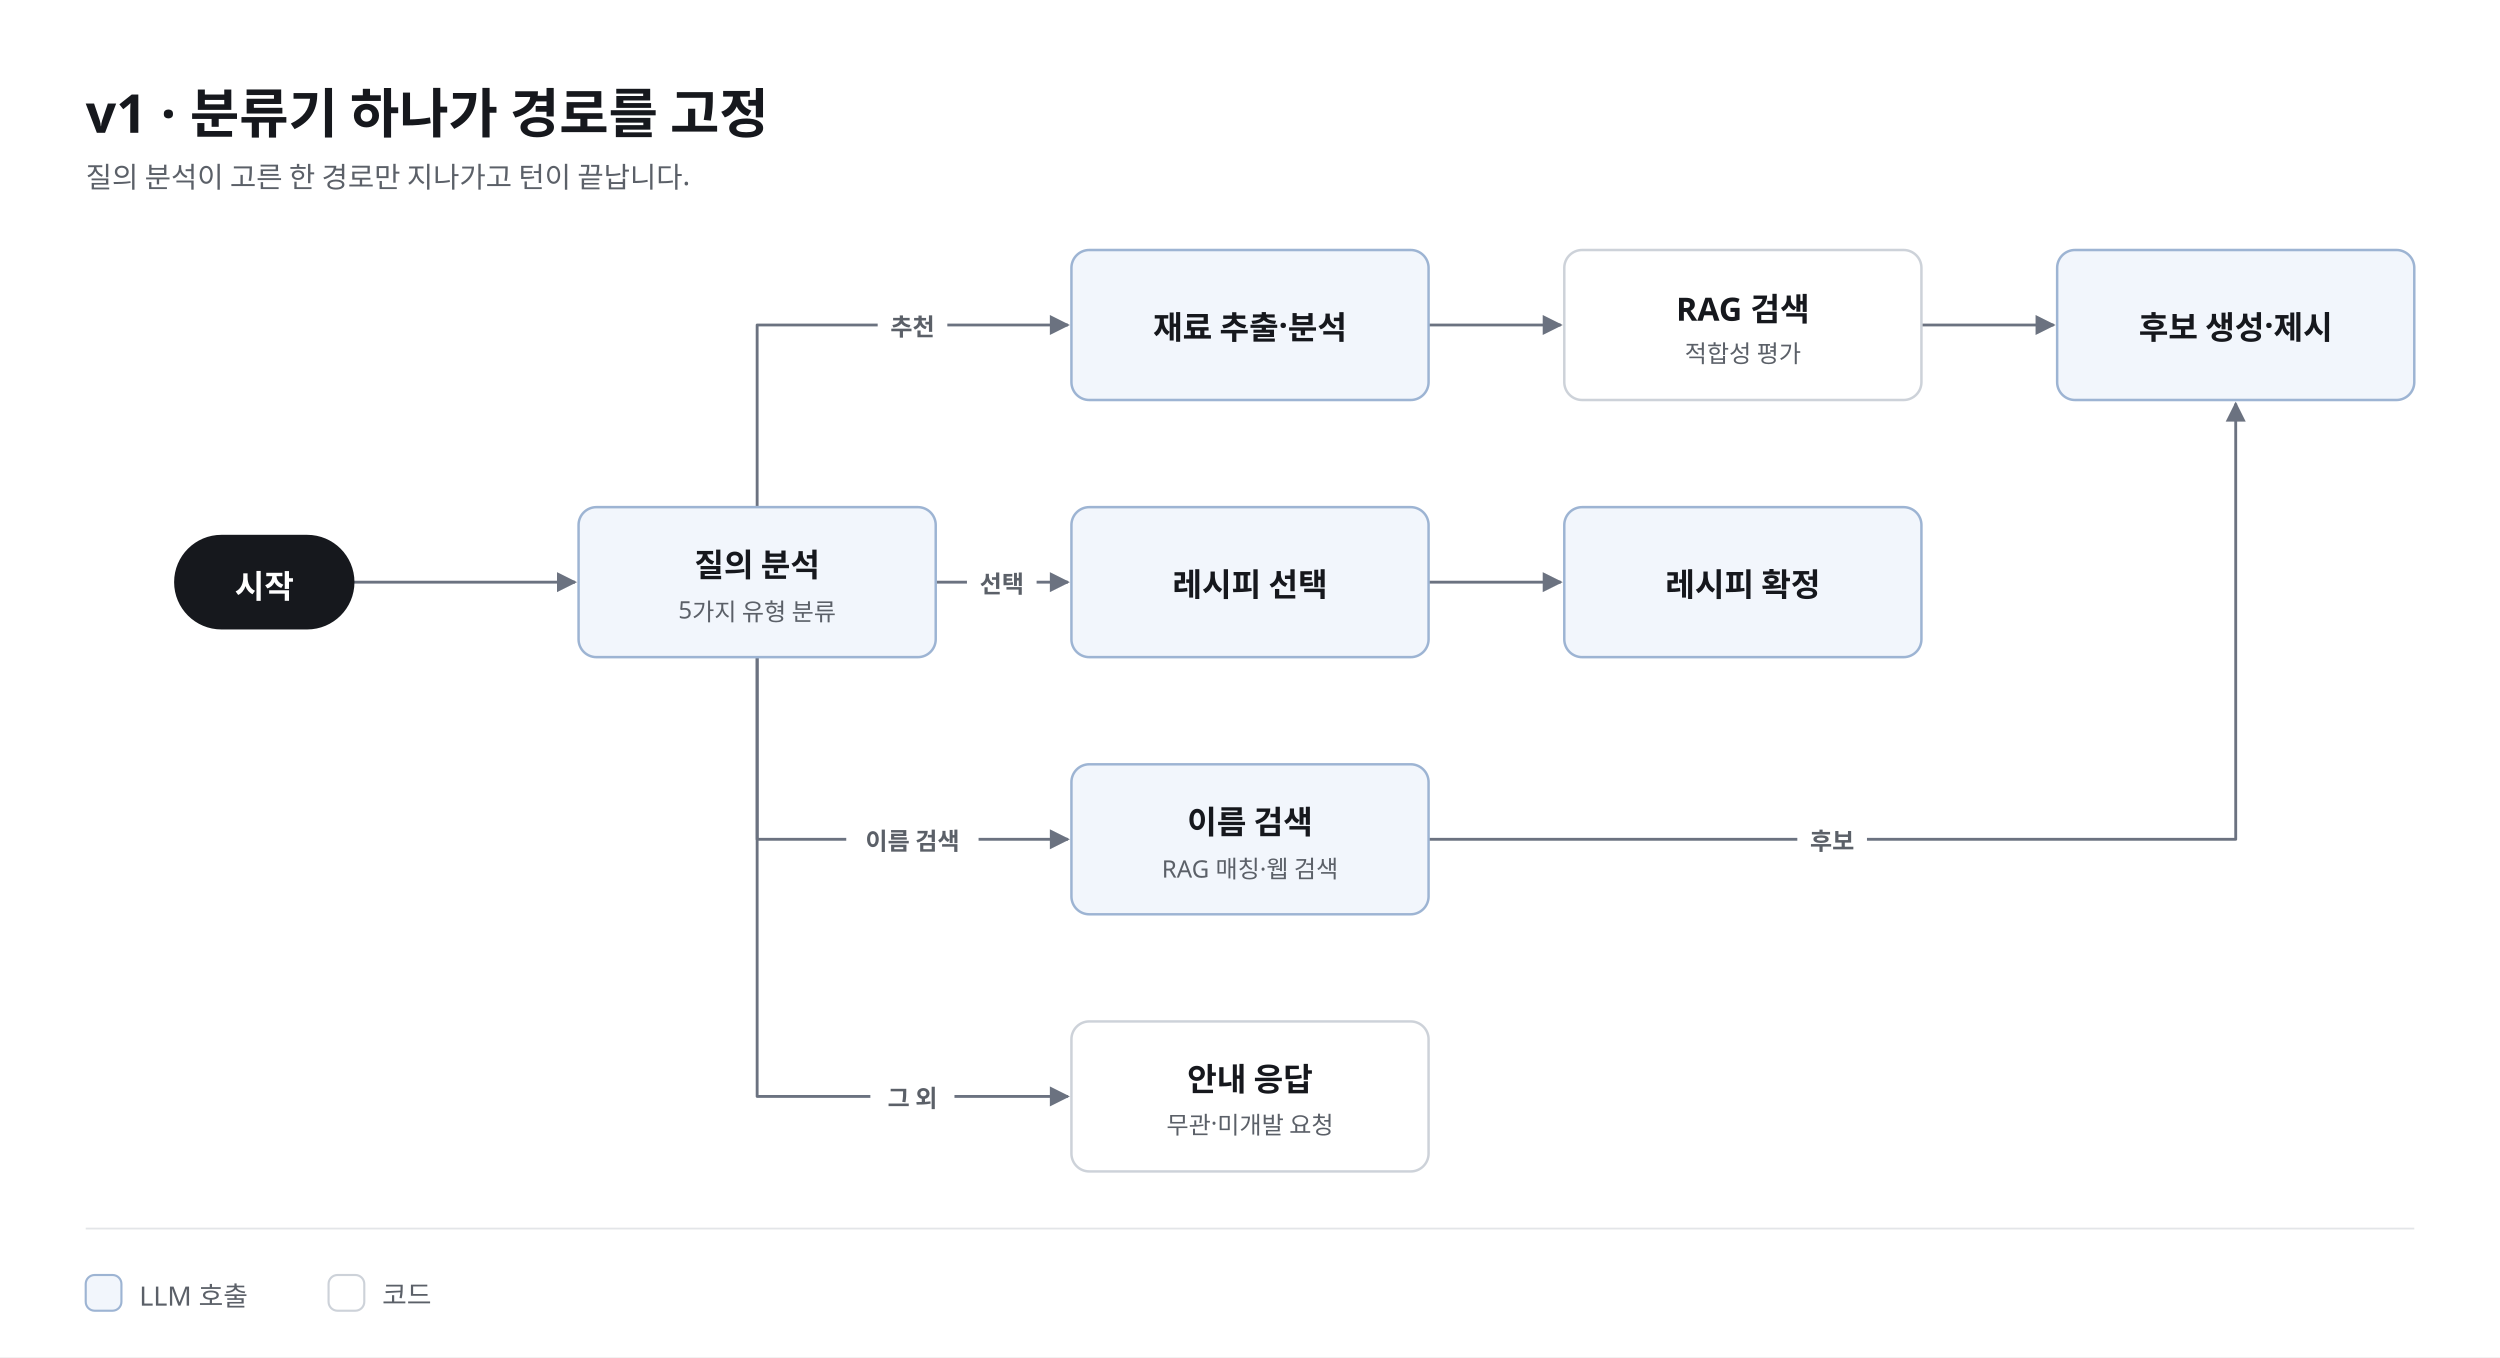
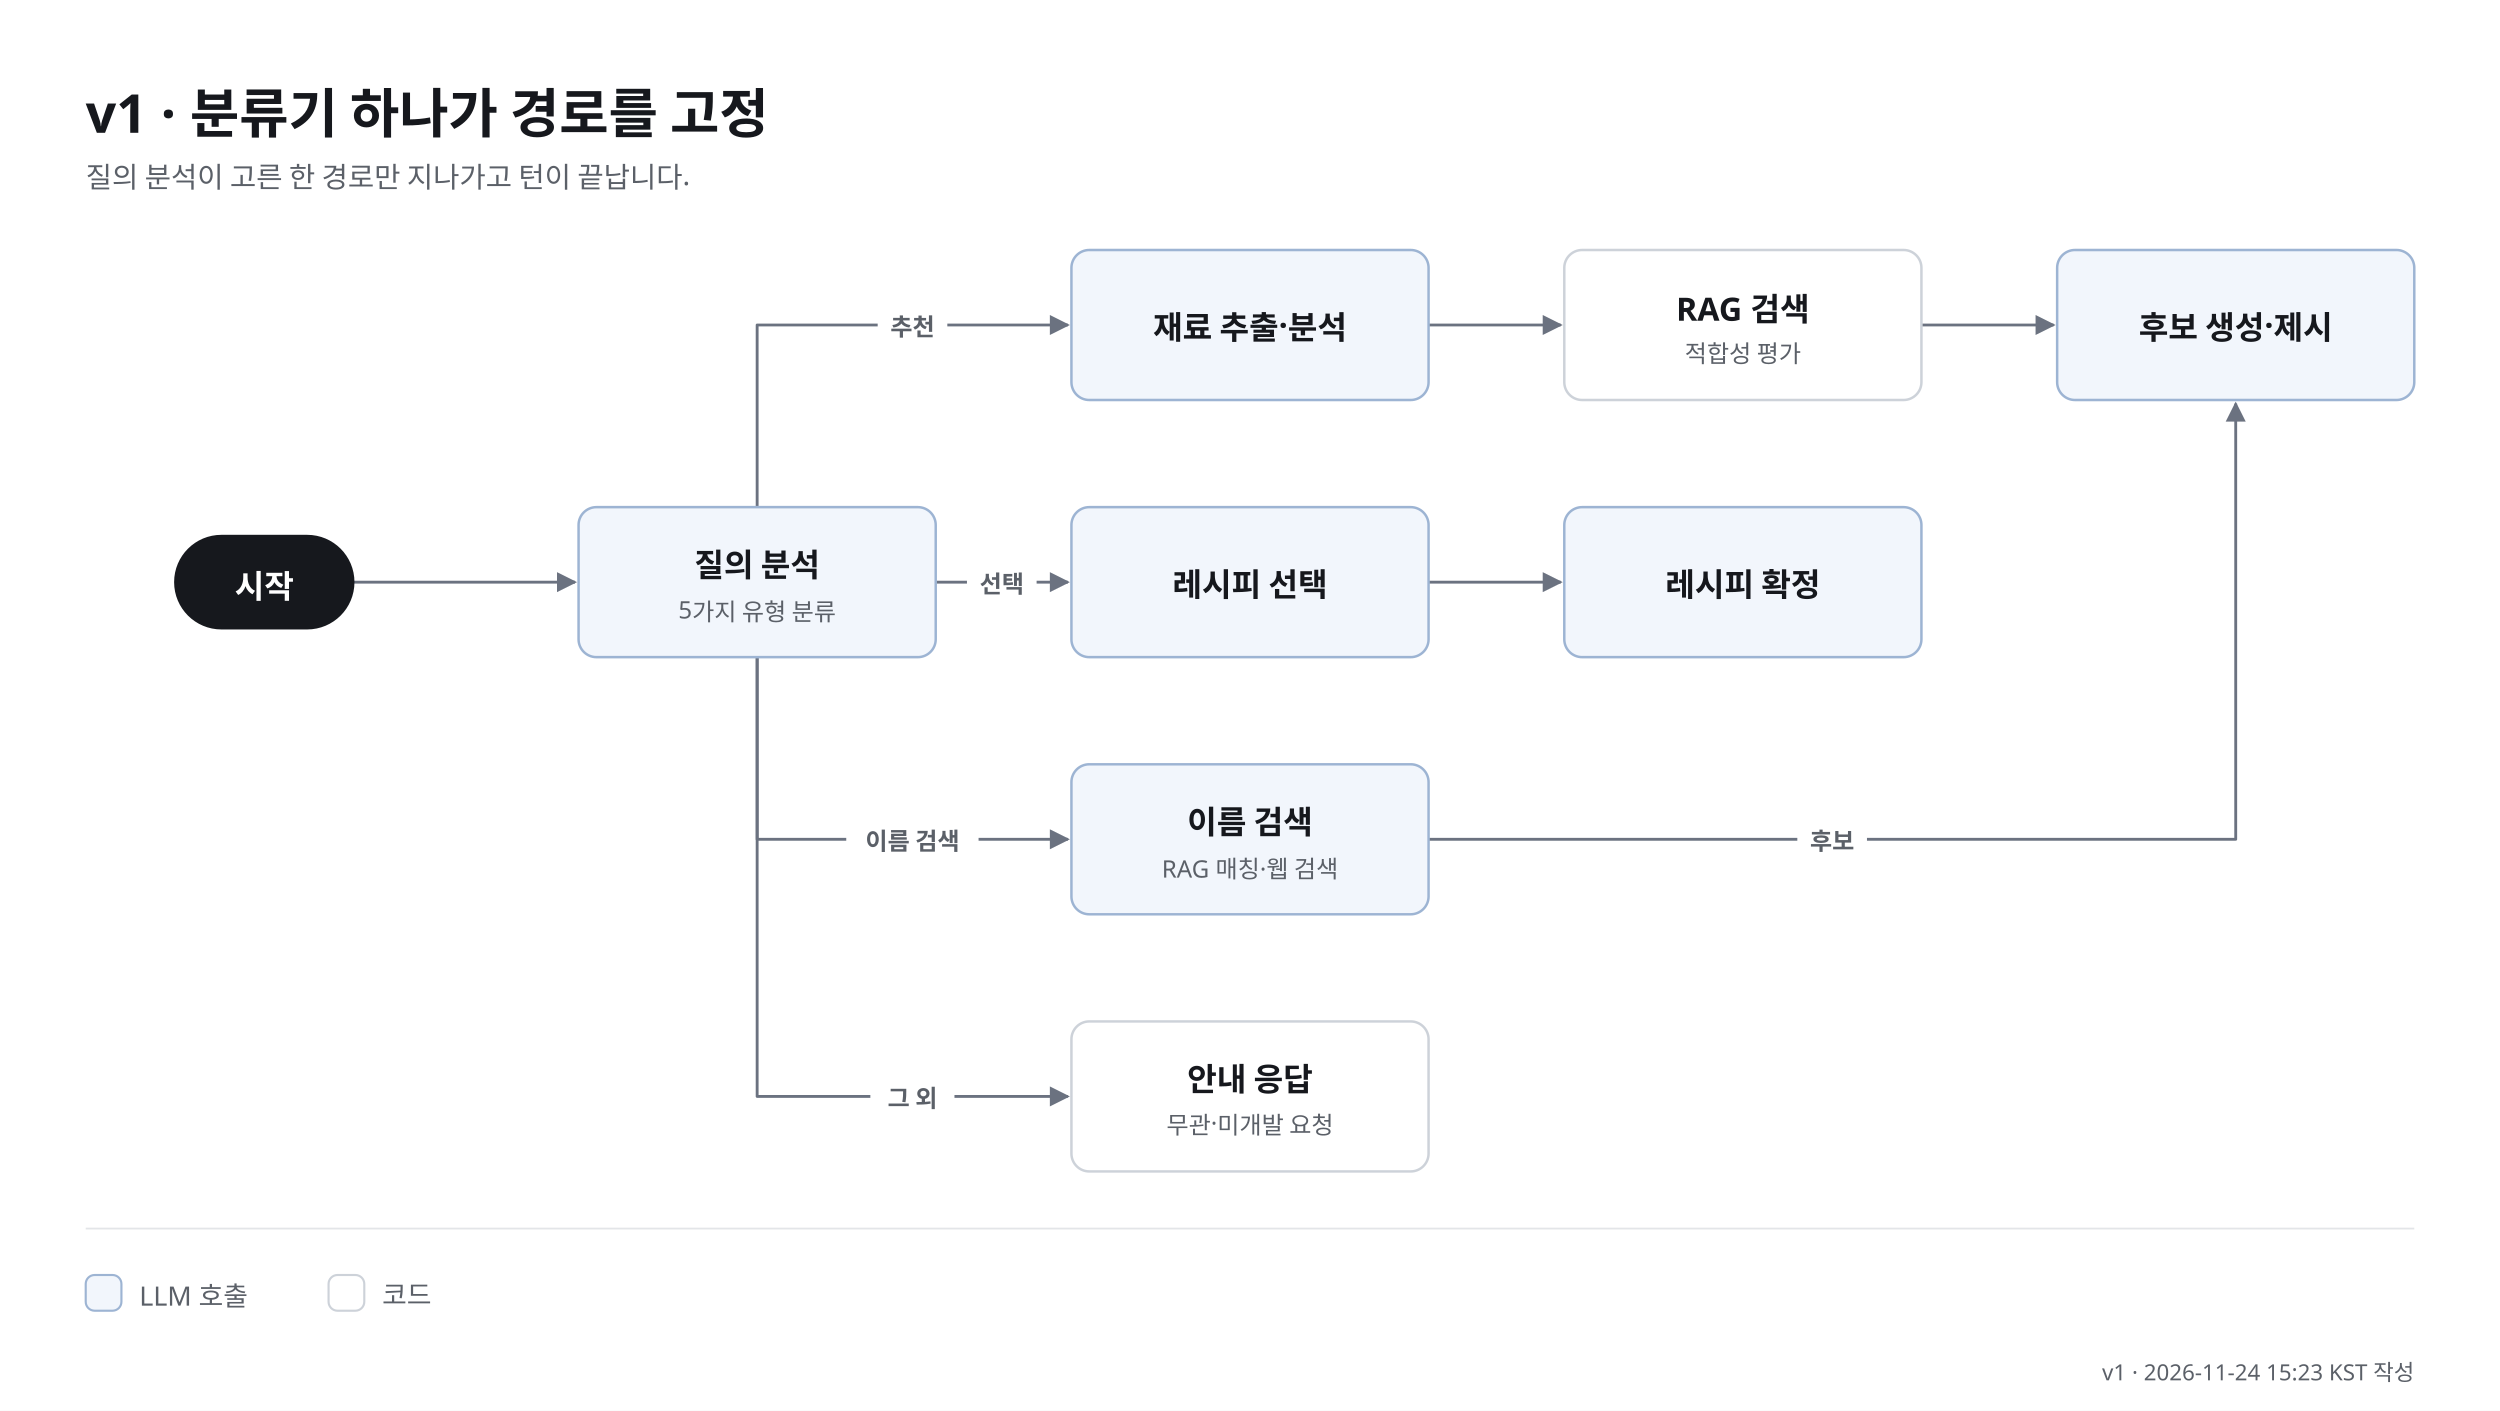
- <svg xmlns="http://www.w3.org/2000/svg" width="1400" height="760" viewBox="0 0 1400 760" font-family="Apple SD Gothic Neo, Pretendard, Noto Sans KR, sans-serif">
+ <svg xmlns="http://www.w3.org/2000/svg" data-spec-hash="6832bde81ae2" data-rev="1" data-stamp="2026-11-24 15:23 KST" width="1400" height="790" viewBox="0 0 1400 790" font-family="Apple SD Gothic Neo, Pretendard, Noto Sans KR, sans-serif">
  <defs>
    <marker id="ah" viewBox="0 0 10 10" refX="9" refY="5" markerWidth="7" markerHeight="7" orient="auto-start-reverse">
      <path d="M0 0L10 5L0 10z" fill="#6B7280" />
    </marker>
  </defs>
-   <rect width="1400" height="760" fill="#FFFFFF" />
+   <rect width="1400" height="790" fill="#FFFFFF" />
  <text x="48.0" y="60.0" font-size="30" font-weight="800" fill="#16181D" text-anchor="start" dominant-baseline="central">v1 · 분류기 하나가 경로를 고정</text>
  <text x="48.0" y="98.0" font-size="16" font-weight="400" fill="#5B6068" text-anchor="start" dominant-baseline="central">질의 분석이 고른 한 경로만 지나가고 턴이 끝납니다.</text>
  <path d="M198.0 326.0 L322.0 326.0" fill="none" stroke="#6B7280" stroke-width="1.6" stroke-linejoin="round" marker-end="url(#ah)" />
  <path d="M424.0 284.0 L424.0 182.0 L598.0 182.0" fill="none" stroke="#6B7280" stroke-width="1.6" stroke-linejoin="round" marker-end="url(#ah)" />
  <path d="M524.0 326.0 L598.0 326.0" fill="none" stroke="#6B7280" stroke-width="1.6" stroke-linejoin="round" marker-end="url(#ah)" />
  <path d="M424.0 368.0 L424.0 470.0 L598.0 470.0" fill="none" stroke="#6B7280" stroke-width="1.6" stroke-linejoin="round" marker-end="url(#ah)" />
  <path d="M424.0 368.0 L424.0 614.0 L598.0 614.0" fill="none" stroke="#6B7280" stroke-width="1.6" stroke-linejoin="round" marker-end="url(#ah)" />
  <path d="M800.0 182.0 L874.0 182.0" fill="none" stroke="#6B7280" stroke-width="1.6" stroke-linejoin="round" marker-end="url(#ah)" />
  <path d="M1076.0 182.0 L1150.0 182.0" fill="none" stroke="#6B7280" stroke-width="1.6" stroke-linejoin="round" marker-end="url(#ah)" />
  <path d="M800.0 326.0 L874.0 326.0" fill="none" stroke="#6B7280" stroke-width="1.6" stroke-linejoin="round" marker-end="url(#ah)" />
  <path d="M800.0 470.0 L1252.0 470.0 L1252.0 226.0" fill="none" stroke="#6B7280" stroke-width="1.6" stroke-linejoin="round" marker-end="url(#ah)" />
  <rect x="98.0" y="300.0" width="100.0" height="52.0" rx="26.0" fill="#16181D" stroke="#16181D" stroke-width="1" />
  <text x="148.0" y="327.0" font-size="18" font-weight="700" fill="#FFFFFF" text-anchor="middle" dominant-baseline="central">시작</text>
  <rect x="324.0" y="284.0" width="200.0" height="84.0" rx="10" fill="#F2F6FC" stroke="#9DB4D3" stroke-width="1.4" />
  <text x="424.0" y="315.0" font-size="18" font-weight="700" fill="#16181D" text-anchor="middle" dominant-baseline="central">질의 분석</text>
  <text x="424.0" y="341.0" font-size="13.5" font-weight="400" fill="#5B6068" text-anchor="middle" dominant-baseline="central">5가지 유형 분류</text>
  <rect x="600.0" y="140.0" width="200.0" height="84.0" rx="10" fill="#F2F6FC" stroke="#9DB4D3" stroke-width="1.4" />
  <text x="700.0" y="182.0" font-size="18" font-weight="700" fill="#16181D" text-anchor="middle" dominant-baseline="central">재료 추출·분석</text>
  <rect x="876.0" y="140.0" width="200.0" height="84.0" rx="10" fill="#FFFFFF" stroke="#CDD2D9" stroke-width="1.4" />
  <text x="976.0" y="171.0" font-size="18" font-weight="700" fill="#16181D" text-anchor="middle" dominant-baseline="central">RAG 검색</text>
  <text x="976.0" y="197.0" font-size="13.5" font-weight="400" fill="#5B6068" text-anchor="middle" dominant-baseline="central">적합성 평가</text>
  <rect x="1152.0" y="140.0" width="200.0" height="84.0" rx="10" fill="#F2F6FC" stroke="#9DB4D3" stroke-width="1.4" />
  <text x="1252.0" y="182.0" font-size="18" font-weight="700" fill="#16181D" text-anchor="middle" dominant-baseline="central">후보 생성·제시</text>
  <rect x="600.0" y="284.0" width="200.0" height="84.0" rx="10" fill="#F2F6FC" stroke="#9DB4D3" stroke-width="1.4" />
  <text x="700.0" y="326.0" font-size="18" font-weight="700" fill="#16181D" text-anchor="middle" dominant-baseline="central">레시피 선택</text>
  <rect x="876.0" y="284.0" width="200.0" height="84.0" rx="10" fill="#F2F6FC" stroke="#9DB4D3" stroke-width="1.4" />
  <text x="976.0" y="326.0" font-size="18" font-weight="700" fill="#16181D" text-anchor="middle" dominant-baseline="central">레시피 확정</text>
  <rect x="600.0" y="428.0" width="200.0" height="84.0" rx="10" fill="#F2F6FC" stroke="#9DB4D3" stroke-width="1.4" />
  <text x="700.0" y="459.0" font-size="18" font-weight="700" fill="#16181D" text-anchor="middle" dominant-baseline="central">이름 검색</text>
  <text x="700.0" y="485.0" font-size="13.5" font-weight="400" fill="#5B6068" text-anchor="middle" dominant-baseline="central">RAG 매칭·웹 검색</text>
  <rect x="600.0" y="572.0" width="200.0" height="84.0" rx="10" fill="#FFFFFF" stroke="#CDD2D9" stroke-width="1.4" />
  <text x="700.0" y="603.0" font-size="18" font-weight="700" fill="#16181D" text-anchor="middle" dominant-baseline="central">안내 응답</text>
  <text x="700.0" y="629.0" font-size="13.5" font-weight="400" fill="#5B6068" text-anchor="middle" dominant-baseline="central">무관·미개발 요청</text>
  <rect x="491.5" y="171.0" width="39.0" height="22.0" rx="4" fill="#FFFFFF" stroke="#FFFFFF" stroke-width="0" />
  <text x="511.0" y="182.0" font-size="13.5" font-weight="700" fill="#5B6068" text-anchor="middle" dominant-baseline="central">추천</text>
  <rect x="541.5" y="315.0" width="39.0" height="22.0" rx="4" fill="#FFFFFF" stroke="#FFFFFF" stroke-width="0" />
  <text x="561.0" y="326.0" font-size="13.5" font-weight="700" fill="#5B6068" text-anchor="middle" dominant-baseline="central">선택</text>
  <rect x="473.9" y="459.0" width="74.1" height="22.0" rx="4" fill="#FFFFFF" stroke="#FFFFFF" stroke-width="0" />
  <text x="511.0" y="470.0" font-size="13.5" font-weight="700" fill="#5B6068" text-anchor="middle" dominant-baseline="central">이름 검색</text>
  <rect x="487.4" y="603.0" width="47.1" height="22.0" rx="4" fill="#FFFFFF" stroke="#FFFFFF" stroke-width="0" />
  <text x="511.0" y="614.0" font-size="13.5" font-weight="700" fill="#5B6068" text-anchor="middle" dominant-baseline="central">그 외</text>
  <rect x="1006.5" y="459.0" width="39.0" height="22.0" rx="4" fill="#FFFFFF" stroke="#FFFFFF" stroke-width="0" />
  <text x="1026.0" y="470.0" font-size="13.5" font-weight="700" fill="#5B6068" text-anchor="middle" dominant-baseline="central">후보</text>
  <path d="M48.0 688.0 L1352.0 688.0" fill="none" stroke="#E3E5E8" stroke-width="1" stroke-linejoin="round" />
  <rect x="48.0" y="714.0" width="20.0" height="20.0" rx="5" fill="#F2F6FC" stroke="#9DB4D3" stroke-width="1.2" />
  <text x="78.0" y="724.0" font-size="15" font-weight="400" fill="#5B6068" text-anchor="start" dominant-baseline="central">LLM 호출</text>
  <rect x="184.0" y="714.0" width="20.0" height="20.0" rx="5" fill="#FFFFFF" stroke="#CDD2D9" stroke-width="1.2" />
  <text x="214.0" y="724.0" font-size="15" font-weight="400" fill="#5B6068" text-anchor="start" dominant-baseline="central">코드</text>
+   <text x="1352.0" y="767.0" font-size="12.5" font-weight="400" fill="#5B6068" text-anchor="end" dominant-baseline="central">v1 · 2026-11-24 15:23 KST 작성</text>
</svg>
